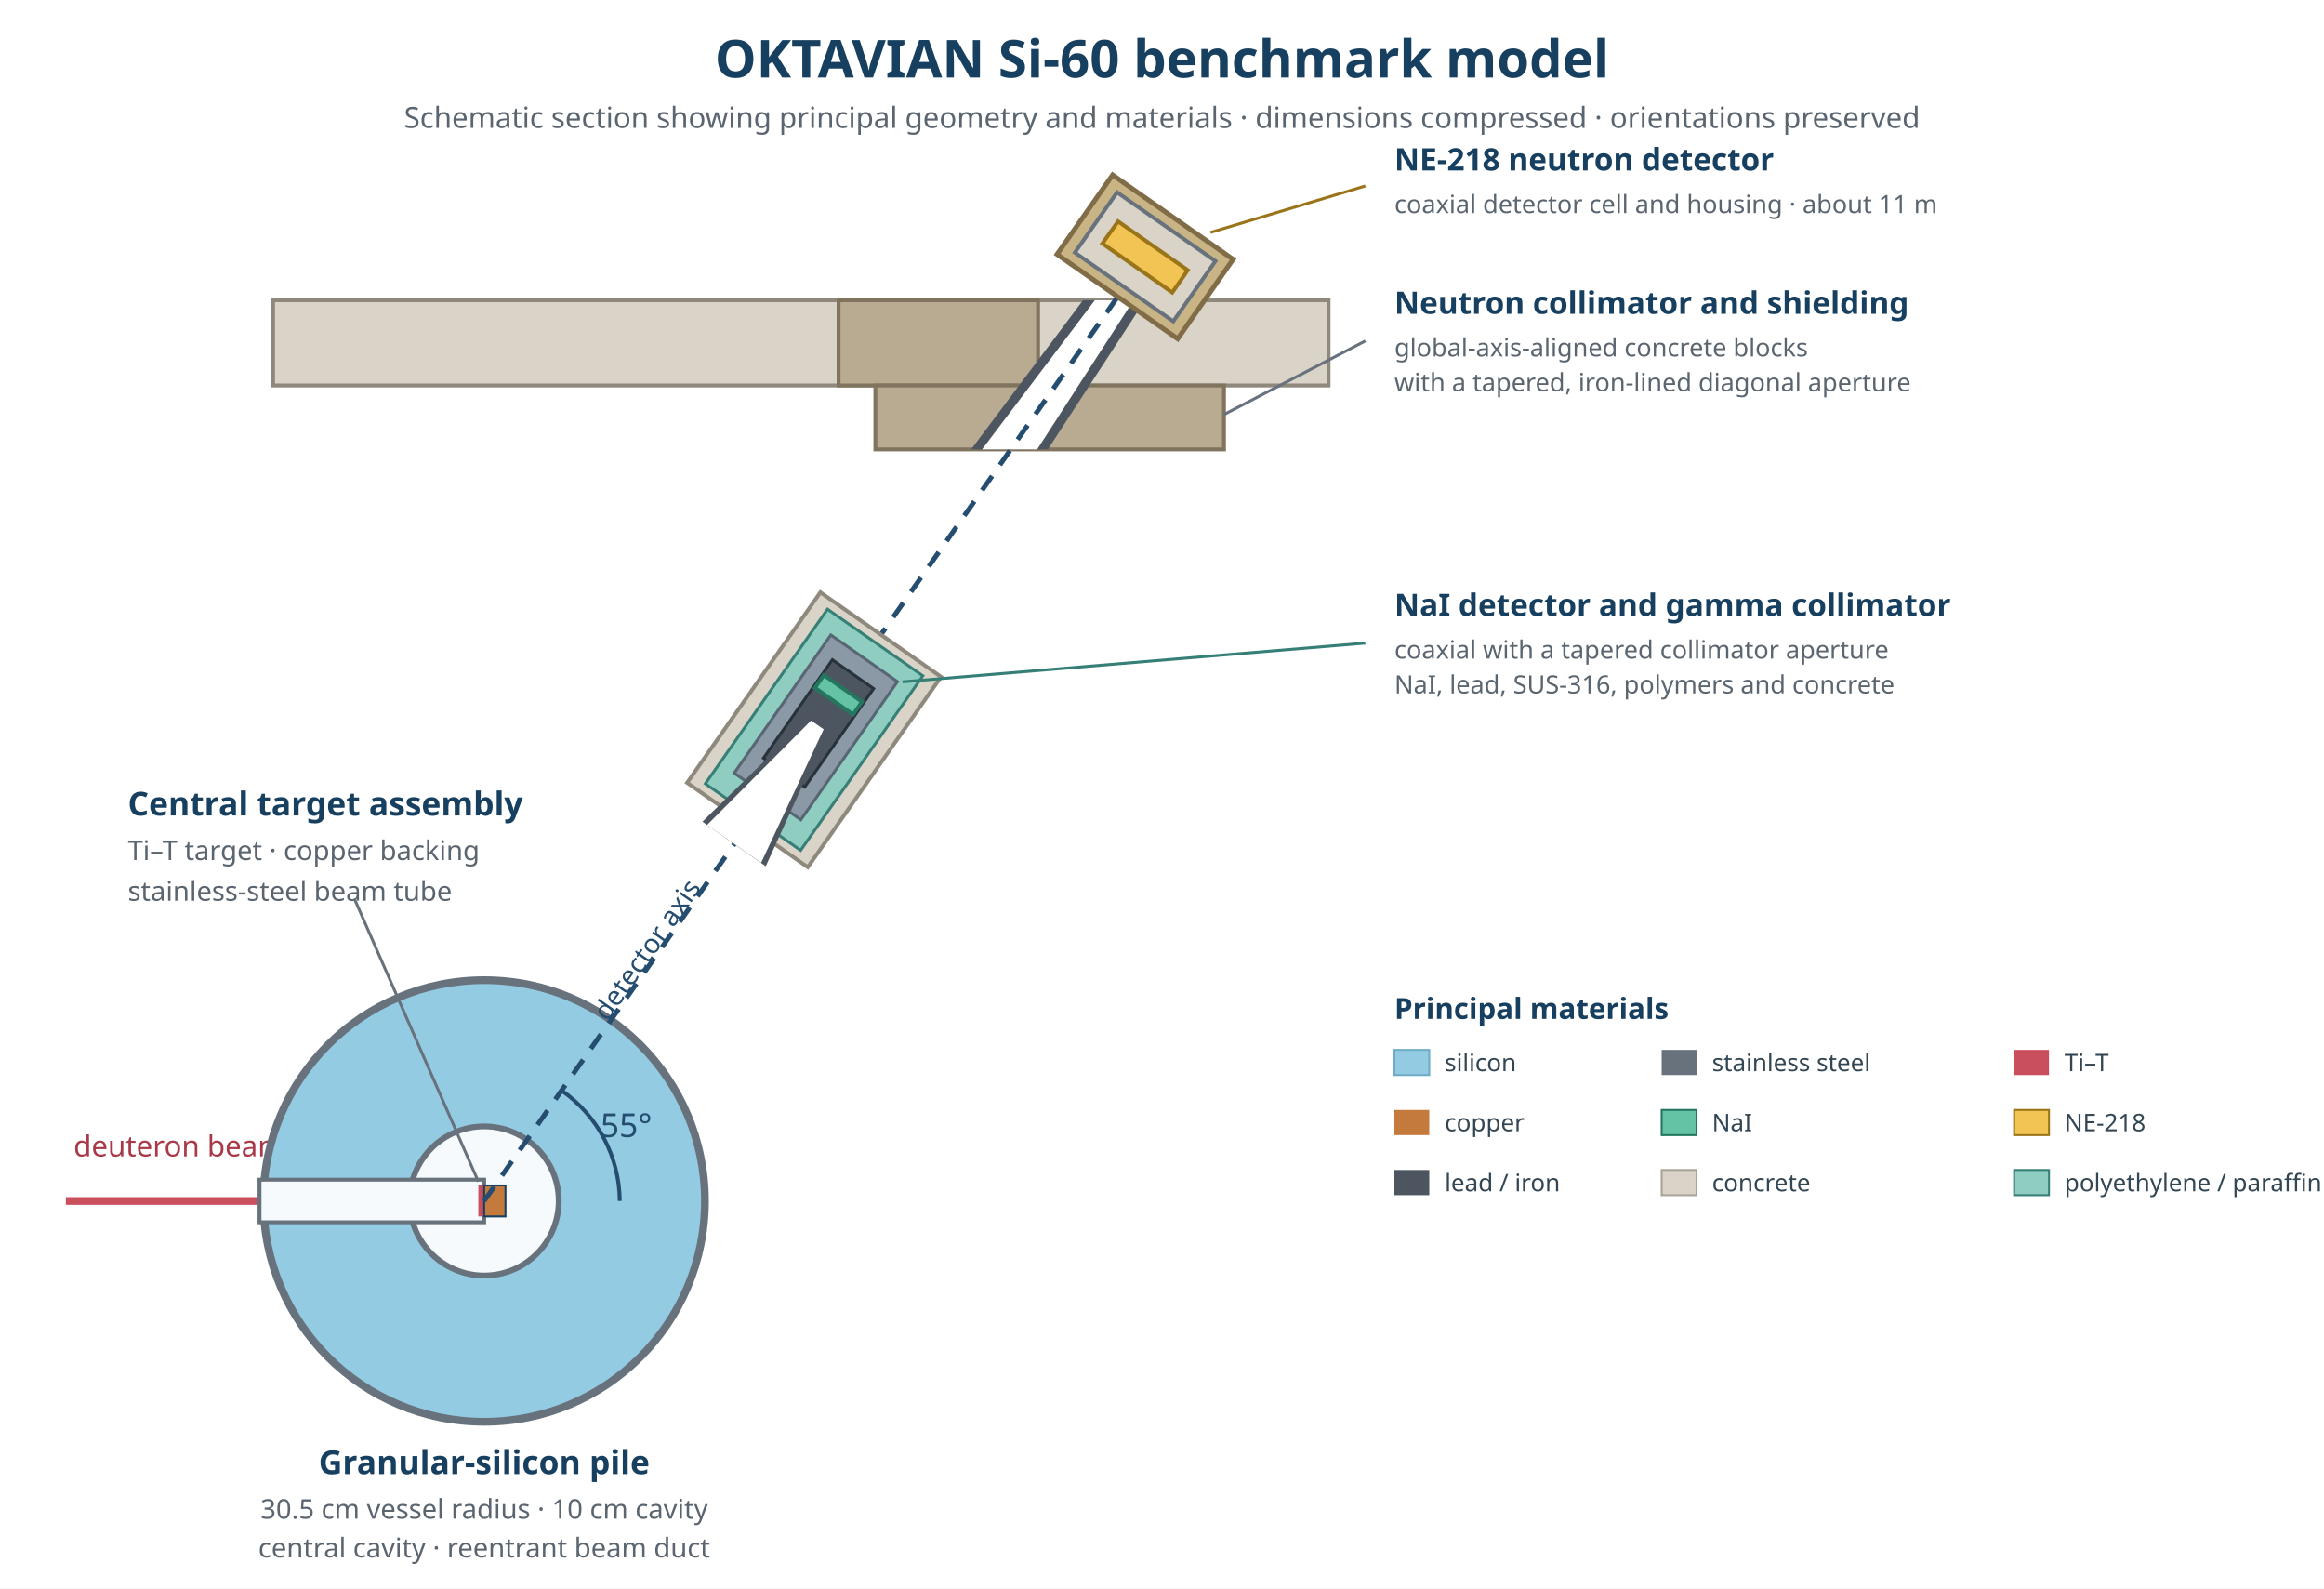
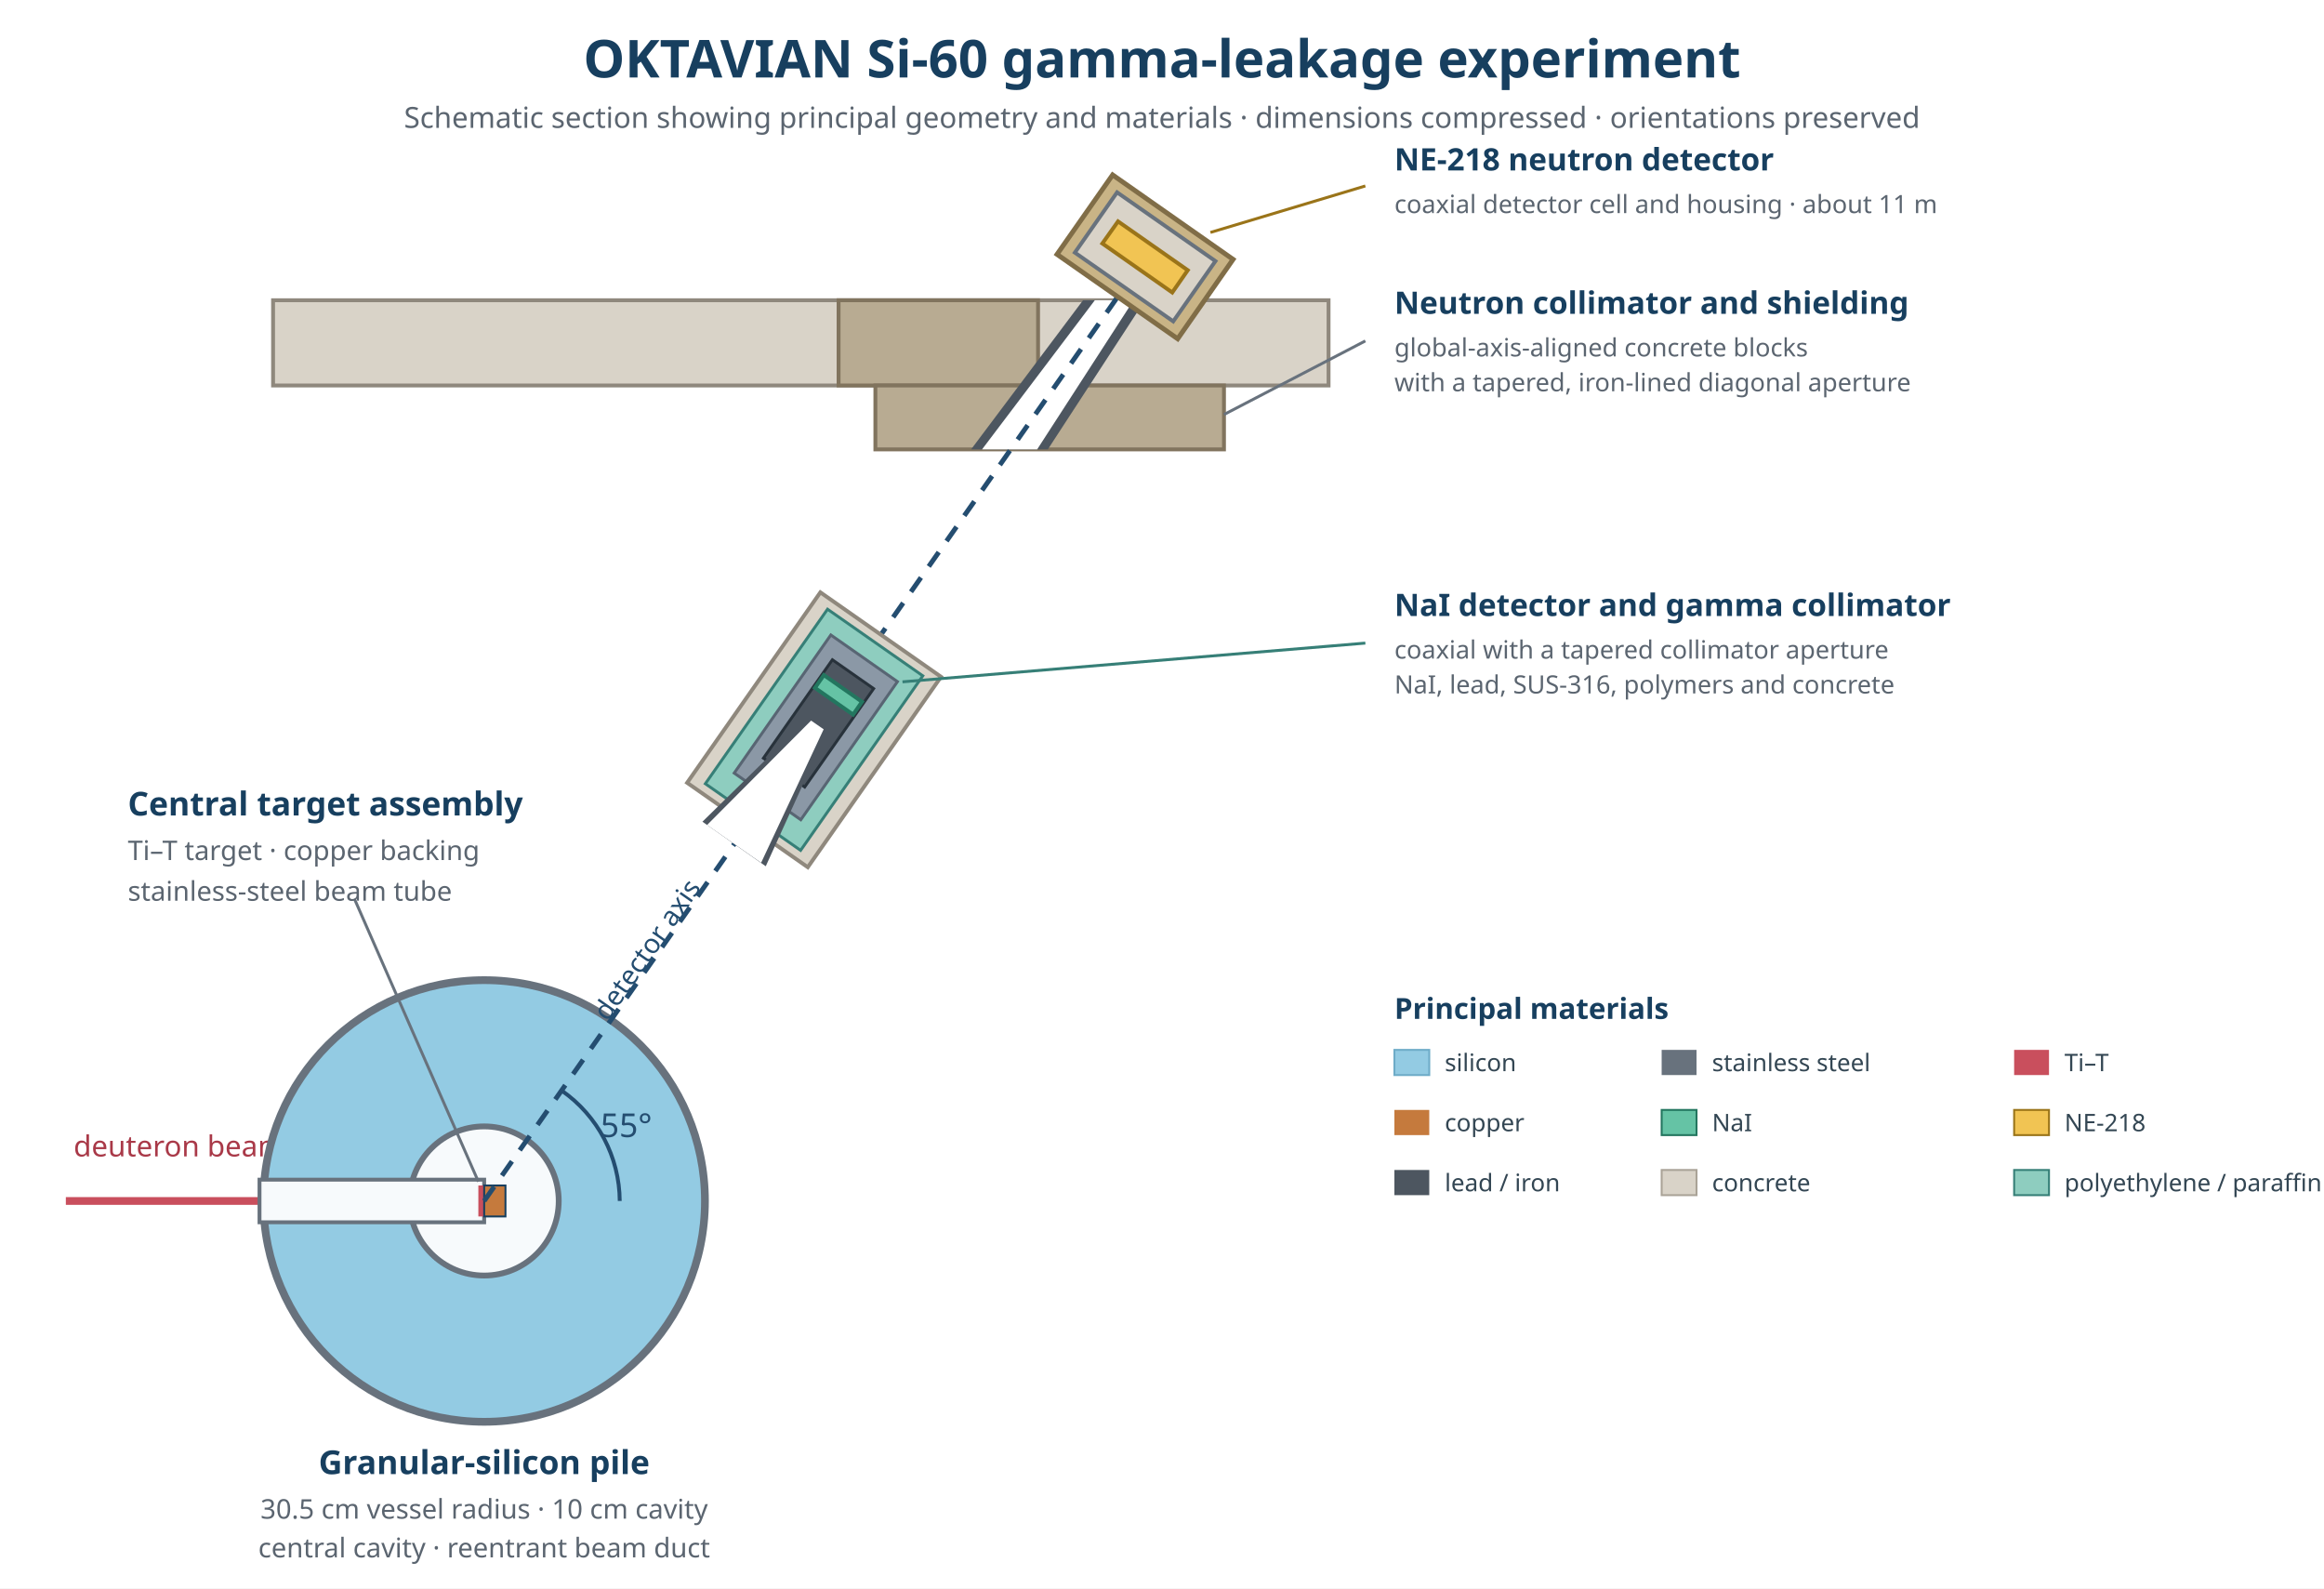
<svg xmlns="http://www.w3.org/2000/svg" width="1200" height="820" viewBox="0 0 1200 820" role="img" aria-labelledby="title description">
  <defs>
    <marker id="arrow-red" markerWidth="10" markerHeight="10" refX="9" refY="3" orient="auto" markerUnits="strokeWidth">
      <path d="M0,0 L0,6 L9,3 z" fill="#c94f5d" />
    </marker>
    <marker id="arrow-blue" markerWidth="10" markerHeight="10" refX="9" refY="3" orient="auto" markerUnits="strokeWidth">
      <path d="M0,0 L0,6 L9,3 z" fill="#244d70" />
    </marker>
    <clipPath id="shield-blocks">
      <rect x="141" y="155" width="545" height="44" />
      <rect x="452" y="199" width="180" height="33" />
    </clipPath>
  </defs>
  <rect width="1200" height="820" fill="#ffffff" />
-   <text x="600" y="40" text-anchor="middle" font-family="sans-serif" font-size="27" font-weight="600" fill="#173f5f">OKTAVIAN Si-60 benchmark model</text>
+   <text x="600" y="40" text-anchor="middle" font-family="sans-serif" font-size="27" font-weight="600" fill="#173f5f">OKTAVIAN Si-60 gamma-leakage experiment</text>
  <text x="600" y="66" text-anchor="middle" font-family="sans-serif" font-size="15" fill="#5b6570">Schematic section showing principal geometry and materials · dimensions compressed · orientations preserved</text>
  <rect x="141" y="155" width="545" height="44" fill="#d9d3c8" stroke="#8f887d" stroke-width="2" />
  <rect x="433" y="155" width="103" height="44" fill="#b8ab92" stroke="#81745e" stroke-width="2" />
  <rect x="452" y="199" width="180" height="33" fill="#b8ab92" stroke="#81745e" stroke-width="2" />
  <polygon points="404.1,361.6 584.3,121.6 604.0,135.4 440.1,386.9" fill="#4d5660" clip-path="url(#shield-blocks)" />
  <polygon points="407.3,363.9 588.4,124.5 599.9,132.5 436.8,384.6" fill="#ffffff" clip-path="url(#shield-blocks)" />
  <line x1="632" y1="214" x2="705" y2="176" stroke="#68727d" stroke-width="1.5" />
  <text x="720" y="162" font-family="sans-serif" font-size="16" font-weight="600" fill="#173f5f">Neutron collimator and shielding</text>
  <text x="720" y="184" font-family="sans-serif" font-size="13" fill="#5b6570">global-axis-aligned concrete blocks</text>
  <text x="720" y="202" font-family="sans-serif" font-size="13" fill="#5b6570">with a tapered, iron-lined diagonal aperture</text>
  <line x1="34" y1="620" x2="216" y2="620" stroke="#c94f5d" stroke-width="4" marker-end="url(#arrow-red)" />
  <text x="38" y="597" font-family="sans-serif" font-size="15" fill="#a93948">deuteron beam</text>
  <circle cx="250" cy="620" r="116" fill="#68727d" />
  <circle cx="250" cy="620" r="112" fill="#93cbe3" />
  <circle cx="250" cy="620" r="40" fill="#68727d" />
  <circle cx="250" cy="620" r="37" fill="#f7fafc" />
  <rect x="134" y="609" width="116" height="22" fill="#f7fafc" stroke="#68727d" stroke-width="2" />
  <rect x="247" y="612" width="3" height="16" fill="#c94f5d" />
  <rect x="250" y="612" width="11" height="16" fill="#c57a3d" stroke="#173f5f" stroke-width="1" />
  <line x1="247" y1="610" x2="183" y2="464" stroke="#68727d" stroke-width="1.5" />
  <text x="66" y="421" font-family="sans-serif" font-size="17" font-weight="600" fill="#173f5f">Central target assembly</text>
  <text x="66" y="444" font-family="sans-serif" font-size="14" fill="#5b6570">Ti–T target · copper backing</text>
  <text x="66" y="465" font-family="sans-serif" font-size="14" fill="#5b6570">stainless-steel beam tube</text>
  <text x="250" y="761" text-anchor="middle" font-family="sans-serif" font-size="17" font-weight="600" fill="#173f5f">Granular-silicon pile</text>
  <text x="250" y="784" text-anchor="middle" font-family="sans-serif" font-size="14" fill="#5b6570">30.5 cm vessel radius · 10 cm cavity</text>
  <text x="250" y="804" text-anchor="middle" font-family="sans-serif" font-size="14" fill="#5b6570">central cavity · reentrant beam duct</text>
  <line x1="250" y1="620" x2="606" y2="112" stroke="#244d70" stroke-width="2.5" stroke-dasharray="9 7" marker-end="url(#arrow-blue)" />
  <path d="M320 620 A70 70 0 0 0 290 563" fill="none" stroke="#244d70" stroke-width="2" />
  <text x="310" y="587" font-family="sans-serif" font-size="17" fill="#244d70">55°</text>
  <text x="338" y="493" transform="rotate(-55 338 493)" text-anchor="middle" font-family="sans-serif" font-size="14" fill="#244d70">detector axis</text>
  <polygon points="354.8,404.1 423.6,305.8 485.9,349.4 417.1,447.7" fill="#d9d3c8" stroke="#8f887d" stroke-width="2" />
  <polygon points="364.2,404.6 427.3,314.5 476.5,348.9 413.4,439.0" fill="#8ecdbf" stroke="#367f77" stroke-width="1.5" />
  <polygon points="379.1,399.1 429.0,327.8 463.4,351.9 413.5,423.2" fill="#8b98a6" stroke="#586573" stroke-width="1.5" />
  <polygon points="394.2,391.4 429.8,340.6 451.1,355.5 415.5,406.3" fill="#4d5660" stroke="#28323b" stroke-width="1.5" />
  <polygon points="362.7,424.2 417.2,370.8 427.0,377.7 395.4,447.2" fill="#4d5660" />
  <polygon points="365.1,425.9 418.8,372.0 425.3,376.5 393.0,445.4" fill="#ffffff" />
  <polygon points="420.8,355.1 425.4,348.5 445.1,362.3 440.5,368.9" fill="#65c3a5" stroke="#23765f" stroke-width="2" />
  <line x1="466" y1="352" x2="705" y2="332" stroke="#367f77" stroke-width="1.5" />
  <text x="720" y="318" font-family="sans-serif" font-size="16" font-weight="600" fill="#173f5f">NaI detector and gamma collimator</text>
  <text x="720" y="340" font-family="sans-serif" font-size="13" fill="#5b6570">coaxial with a tapered collimator aperture</text>
  <text x="720" y="358" font-family="sans-serif" font-size="13" fill="#5b6570">NaI, lead, SUS-316, polymers and concrete</text>
  <polygon points="545.8,131.3 574.5,90.3 636.7,133.9 608.1,174.9" fill="#c9b486" stroke="#806d47" stroke-width="2.5" />
  <polygon points="555.0,130.4 576.8,99.3 627.6,134.8 605.8,165.9" fill="#d9d3c8" stroke="#68727d" stroke-width="2" />
  <polygon points="569.2,125.7 577.3,114.3 613.3,139.5 605.3,151.0" fill="#f1c453" stroke="#9a7419" stroke-width="2" />
  <line x1="625" y1="120" x2="705" y2="96" stroke="#9a7419" stroke-width="1.5" />
  <text x="720" y="88" font-family="sans-serif" font-size="16" font-weight="600" fill="#173f5f">NE-218 neutron detector</text>
  <text x="720" y="110" font-family="sans-serif" font-size="13" fill="#5b6570">coaxial detector cell and housing · about 11 m</text>
  <text x="720" y="526" font-family="sans-serif" font-size="15" font-weight="600" fill="#173f5f">Principal materials</text>
  <g transform="translate(720 542)" font-family="sans-serif" font-size="12.5" fill="#334653">
    <rect x="0" y="0" width="18" height="13" fill="#93cbe3" stroke="#6eacc8" />
    <text x="26" y="11">silicon</text>
    <rect x="138" y="0" width="18" height="13" fill="#68727d" />
    <text x="164" y="11">stainless steel</text>
    <rect x="320" y="0" width="18" height="13" fill="#c94f5d" />
    <text x="346" y="11">Ti–T</text>
    <rect x="0" y="31" width="18" height="13" fill="#c57a3d" />
    <text x="26" y="42">copper</text>
    <rect x="138" y="31" width="18" height="13" fill="#65c3a5" stroke="#23765f" />
    <text x="164" y="42">NaI</text>
    <rect x="320" y="31" width="18" height="13" fill="#f1c453" stroke="#9a7419" />
    <text x="346" y="42">NE-218</text>
    <rect x="0" y="62" width="18" height="13" fill="#4d5660" />
    <text x="26" y="73">lead / iron</text>
    <rect x="138" y="62" width="18" height="13" fill="#d9d3c8" stroke="#aaa397" />
    <text x="164" y="73">concrete</text>
    <rect x="320" y="62" width="18" height="13" fill="#8ecdbf" stroke="#367f77" />
    <text x="346" y="73">polyethylene / paraffin</text>
  </g>
</svg>
